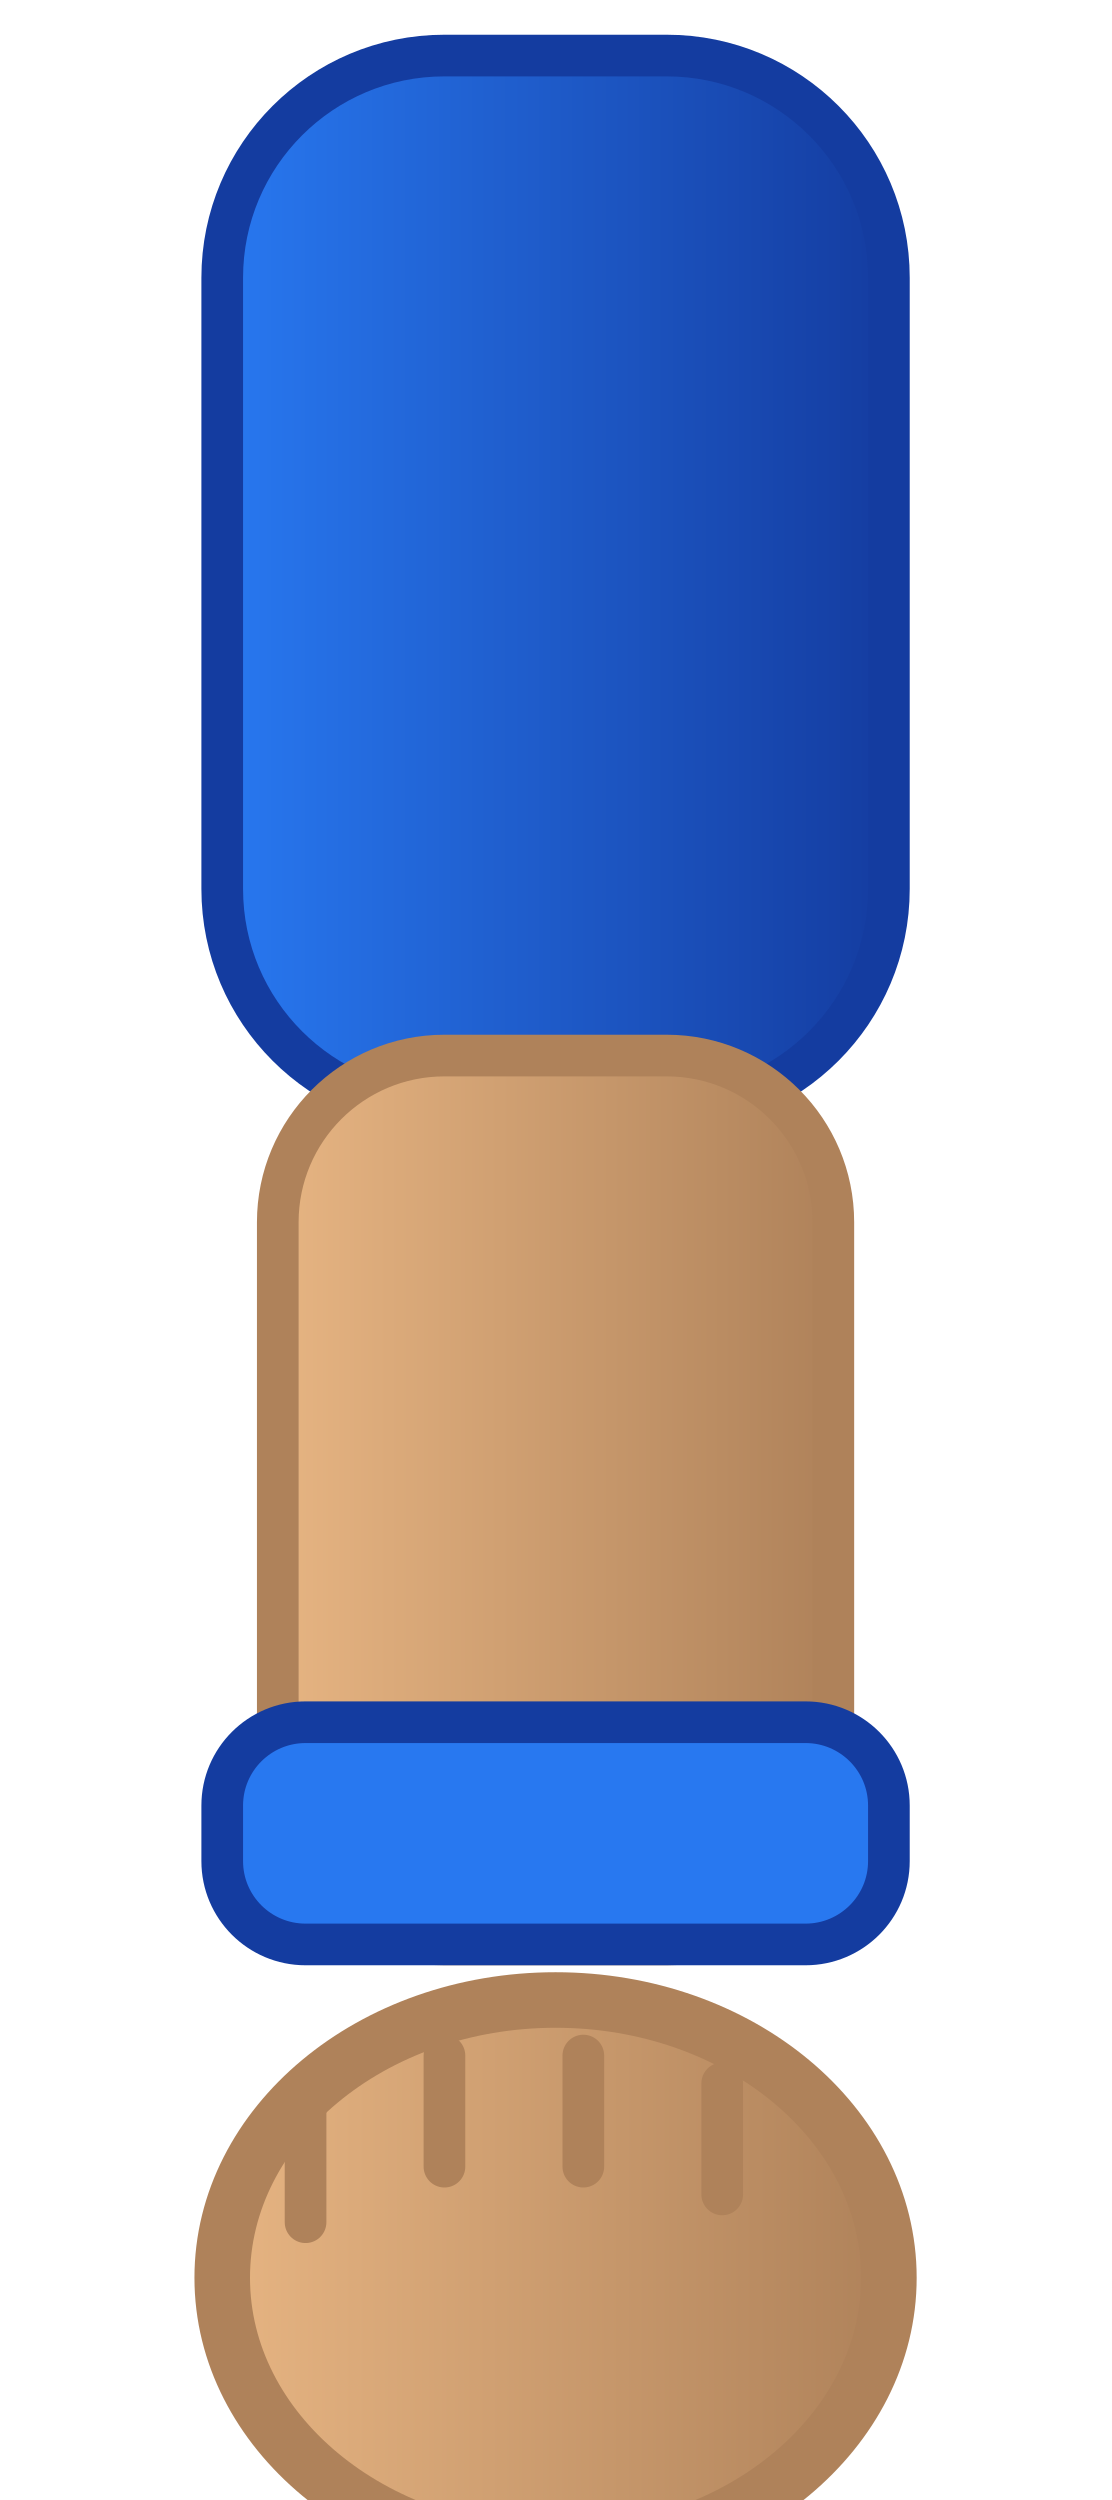
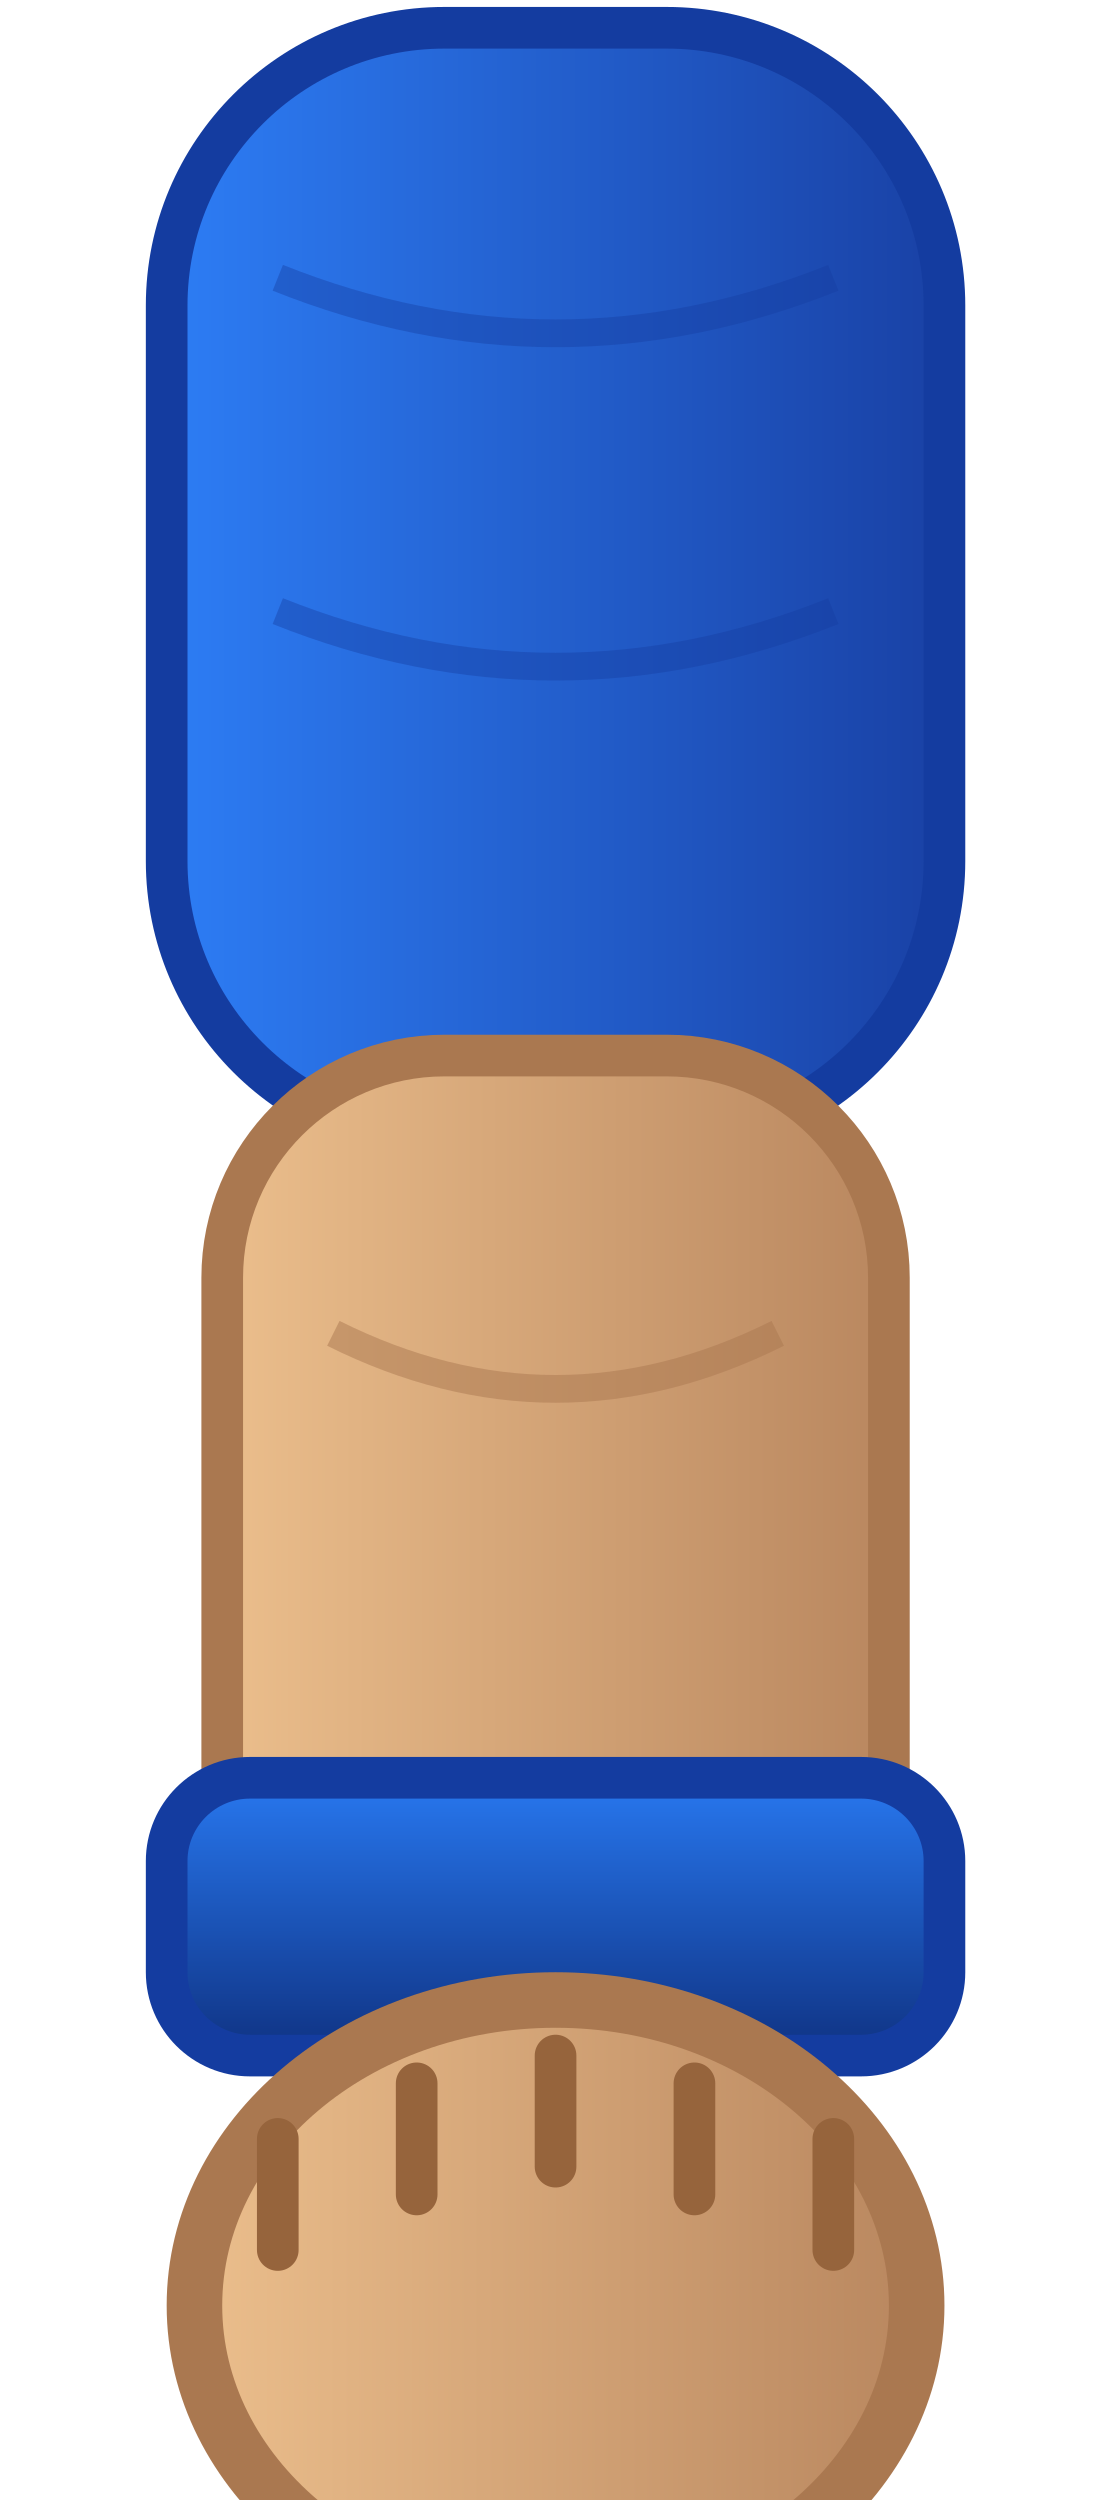
<svg xmlns="http://www.w3.org/2000/svg" width="40" height="90" viewBox="0 0 40 90">
  <defs>
-     <linearGradient id="armGrad" x1="0%" y1="0%" x2="100%" y2="0%">
-       <stop offset="0%" stop-color="rgb(230, 180, 130)" />
-       <stop offset="100%" stop-color="rgb(175, 130, 90)" />
+     <linearGradient id="skinGrad" x1="0%" y1="0%" x2="100%" y2="0%">
+       <stop offset="0%" stop-color="rgb(235, 190, 140)" />
+       <stop offset="100%" stop-color="rgb(185, 135, 95)" />
    </linearGradient>
    <linearGradient id="sleeveGrad" x1="0%" y1="0%" x2="100%" y2="0%">
+       <stop offset="0%" stop-color="rgb(45, 125, 245)" />
+       <stop offset="100%" stop-color="rgb(25, 65, 165)" />
+     </linearGradient>
+     <linearGradient id="gloveGrad" x1="0%" y1="0%" x2="0%" y2="100%">
      <stop offset="0%" stop-color="rgb(40, 120, 240)" />
-       <stop offset="100%" stop-color="rgb(20, 60, 160)" />
+       <stop offset="100%" stop-color="rgb(15, 50, 130)" />
    </linearGradient>
  </defs>
-   <rect x="8" y="2" width="24" height="38" rx="8" fill="url(#sleeveGrad)" stroke="rgb(20, 60, 160)" stroke-width="1.5" />
-   <rect x="10" y="38" width="20" height="32" rx="6" fill="url(#armGrad)" stroke="rgb(175, 130, 90)" stroke-width="1.5" />
-   <rect x="8" y="62" width="24" height="8" rx="3" fill="rgb(40, 120, 240)" stroke="rgb(20, 60, 160)" stroke-width="1.5" />
-   <ellipse cx="20" cy="82" rx="12" ry="10" fill="url(#armGrad)" stroke="rgb(175, 130, 90)" stroke-width="2" />
-   <line x1="11" y1="76" x2="11" y2="80" stroke="rgb(175, 130, 90)" stroke-width="1.5" stroke-linecap="round" />
-   <line x1="16" y1="74" x2="16" y2="78" stroke="rgb(175, 130, 90)" stroke-width="1.5" stroke-linecap="round" />
-   <line x1="21" y1="74" x2="21" y2="78" stroke="rgb(175, 130, 90)" stroke-width="1.5" stroke-linecap="round" />
-   <line x1="26" y1="75" x2="26" y2="79" stroke="rgb(175, 130, 90)" stroke-width="1.5" stroke-linecap="round" />
+   <rect x="6" y="1" width="28" height="40" rx="10" fill="url(#sleeveGrad)" stroke="rgb(20, 60, 160)" stroke-width="1.5" />
+   <path d="M10 10 Q20 14 30 10" stroke="rgb(20, 60, 160)" stroke-width="1" fill="none" opacity="0.4" />
+   <path d="M10 22 Q20 26 30 22" stroke="rgb(20, 60, 160)" stroke-width="1" fill="none" opacity="0.4" />
+   <rect x="8" y="38" width="24" height="34" rx="8" fill="url(#skinGrad)" stroke="rgb(170, 120, 80)" stroke-width="1.5" />
+   <path d="M12 48 Q20 52 28 48" stroke="rgb(170, 120, 80)" stroke-width="1" fill="none" opacity="0.5" />
+   <rect x="6" y="64" width="28" height="10" rx="3" fill="url(#gloveGrad)" stroke="rgb(20, 60, 160)" stroke-width="1.5" />
+   <ellipse cx="20" cy="83" rx="13" ry="11" fill="url(#skinGrad)" stroke="rgb(170, 120, 80)" stroke-width="2" />
+   <line x1="10" y1="77" x2="10" y2="81" stroke="rgb(150, 100, 60)" stroke-width="1.5" stroke-linecap="round" />
+   <line x1="15" y1="75" x2="15" y2="79" stroke="rgb(150, 100, 60)" stroke-width="1.5" stroke-linecap="round" />
+   <line x1="20" y1="74" x2="20" y2="78" stroke="rgb(150, 100, 60)" stroke-width="1.5" stroke-linecap="round" />
+   <line x1="25" y1="75" x2="25" y2="79" stroke="rgb(150, 100, 60)" stroke-width="1.5" stroke-linecap="round" />
+   <line x1="30" y1="77" x2="30" y2="81" stroke="rgb(150, 100, 60)" stroke-width="1.5" stroke-linecap="round" />
</svg>
